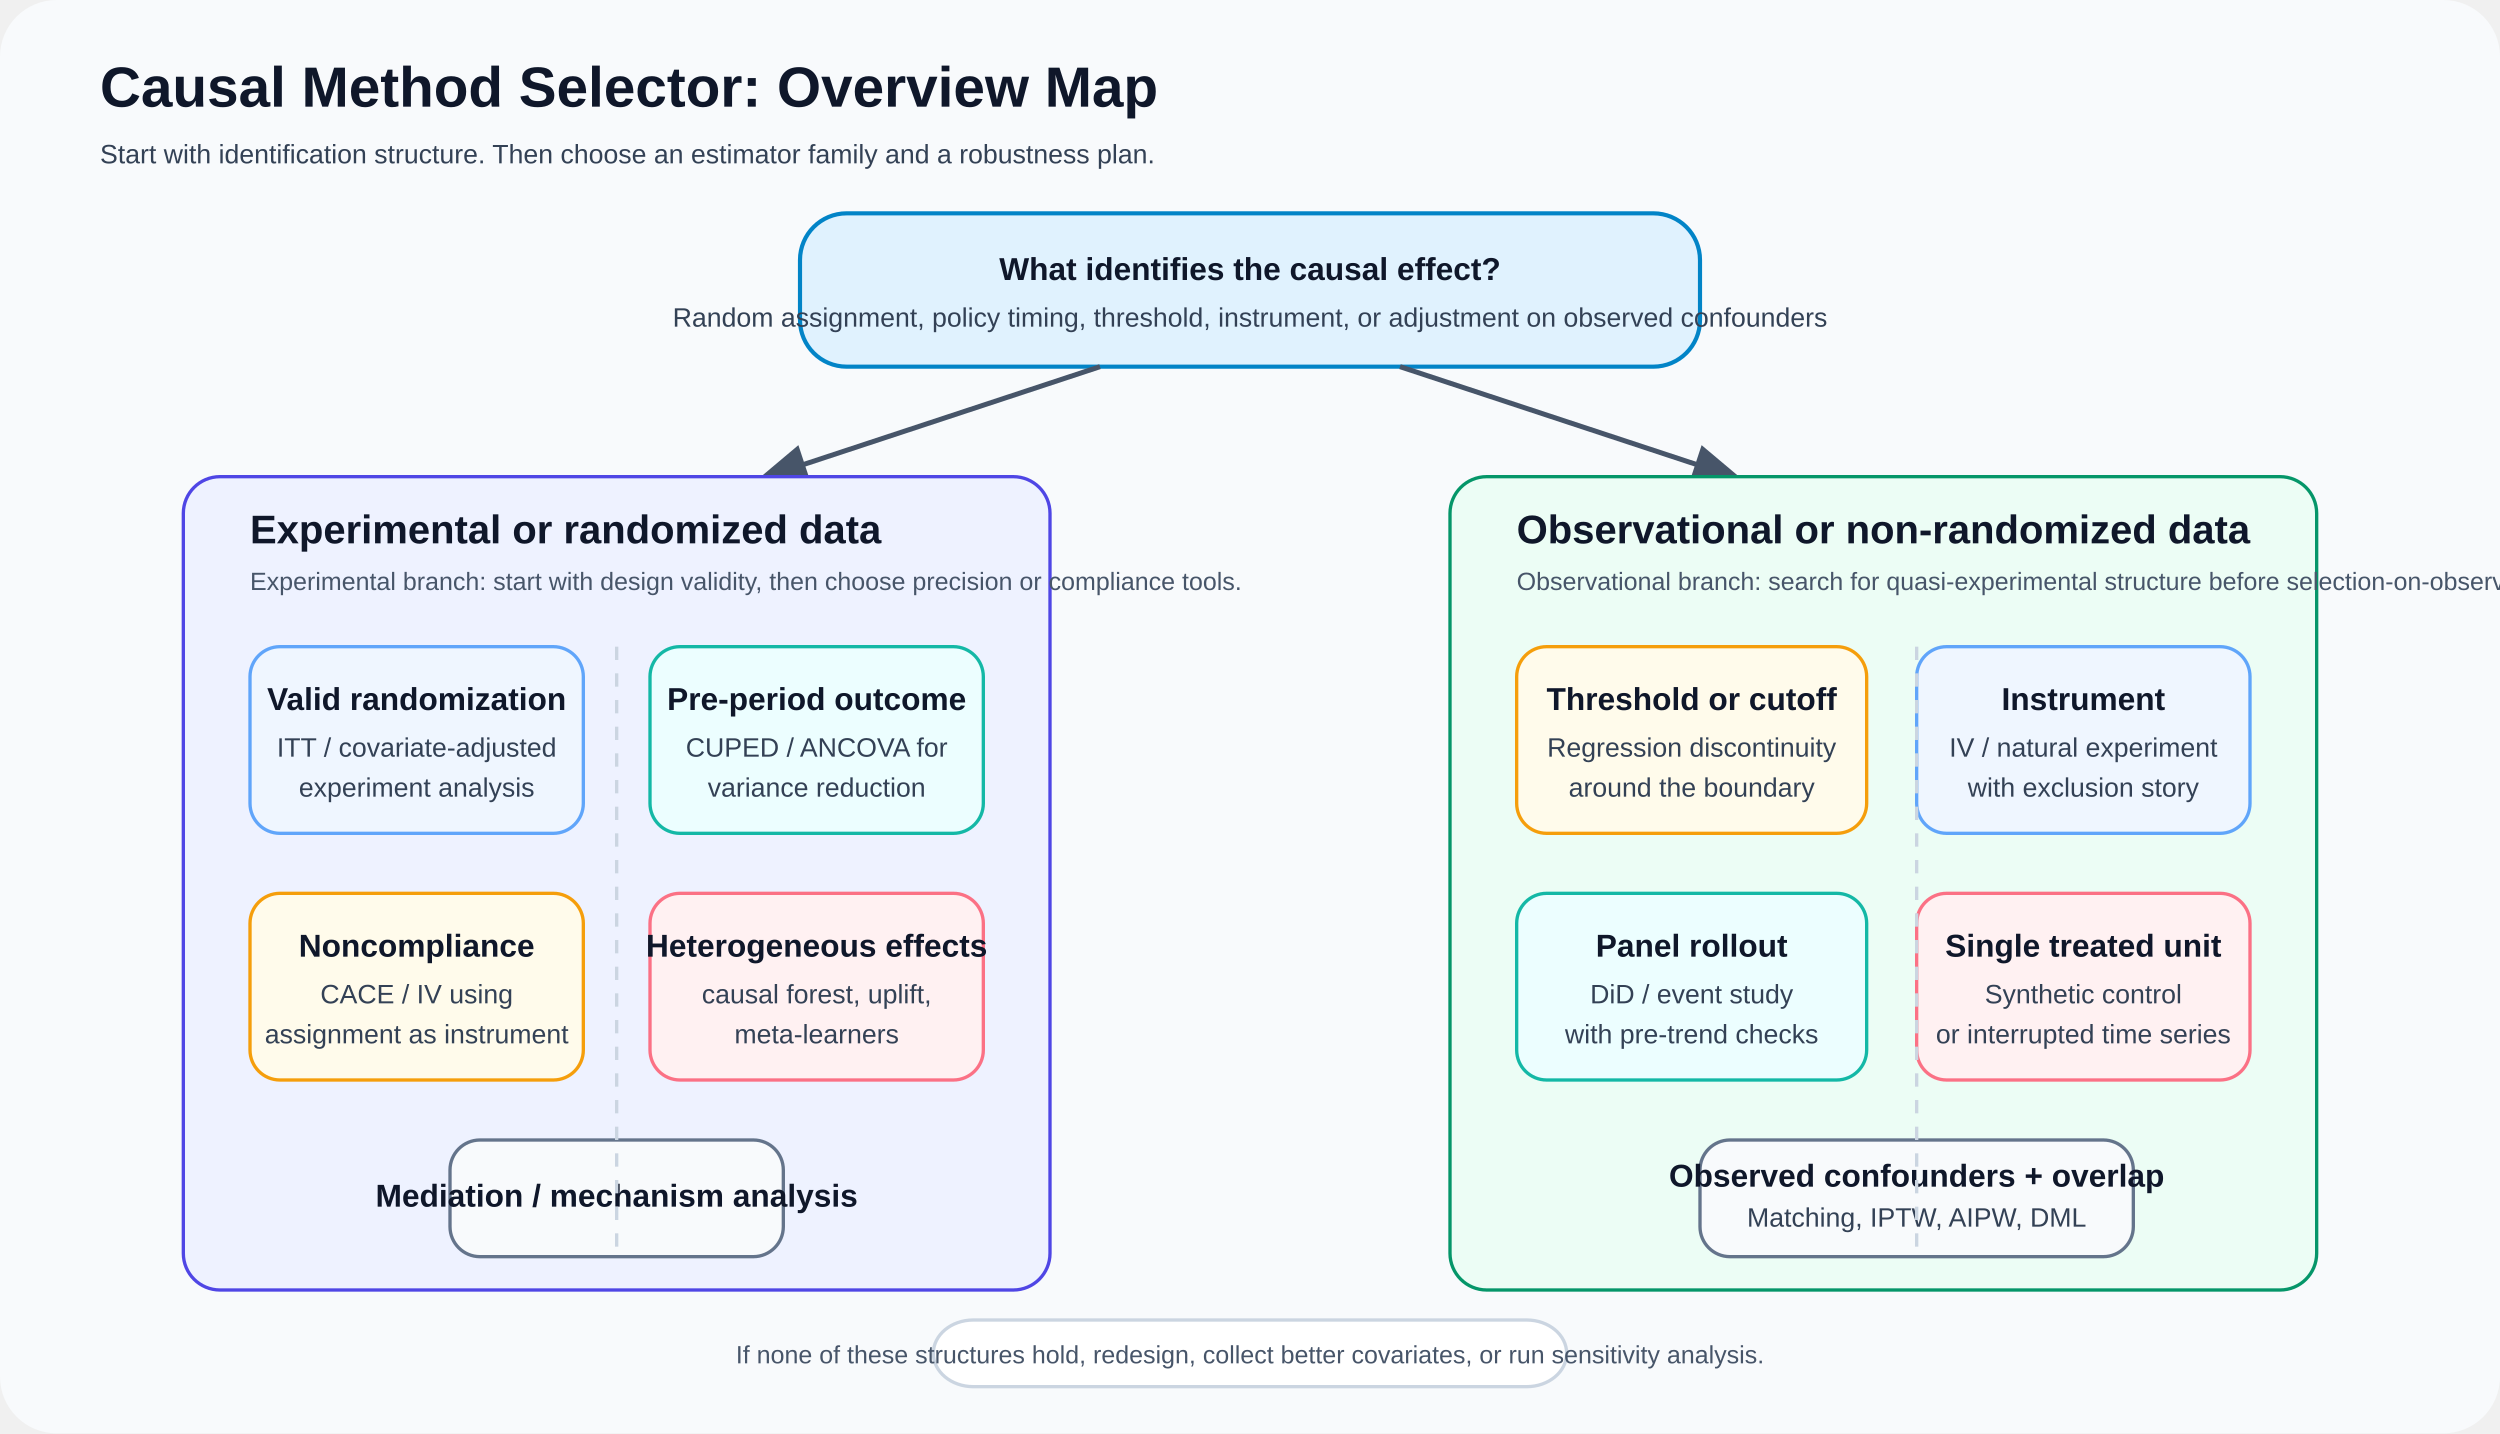
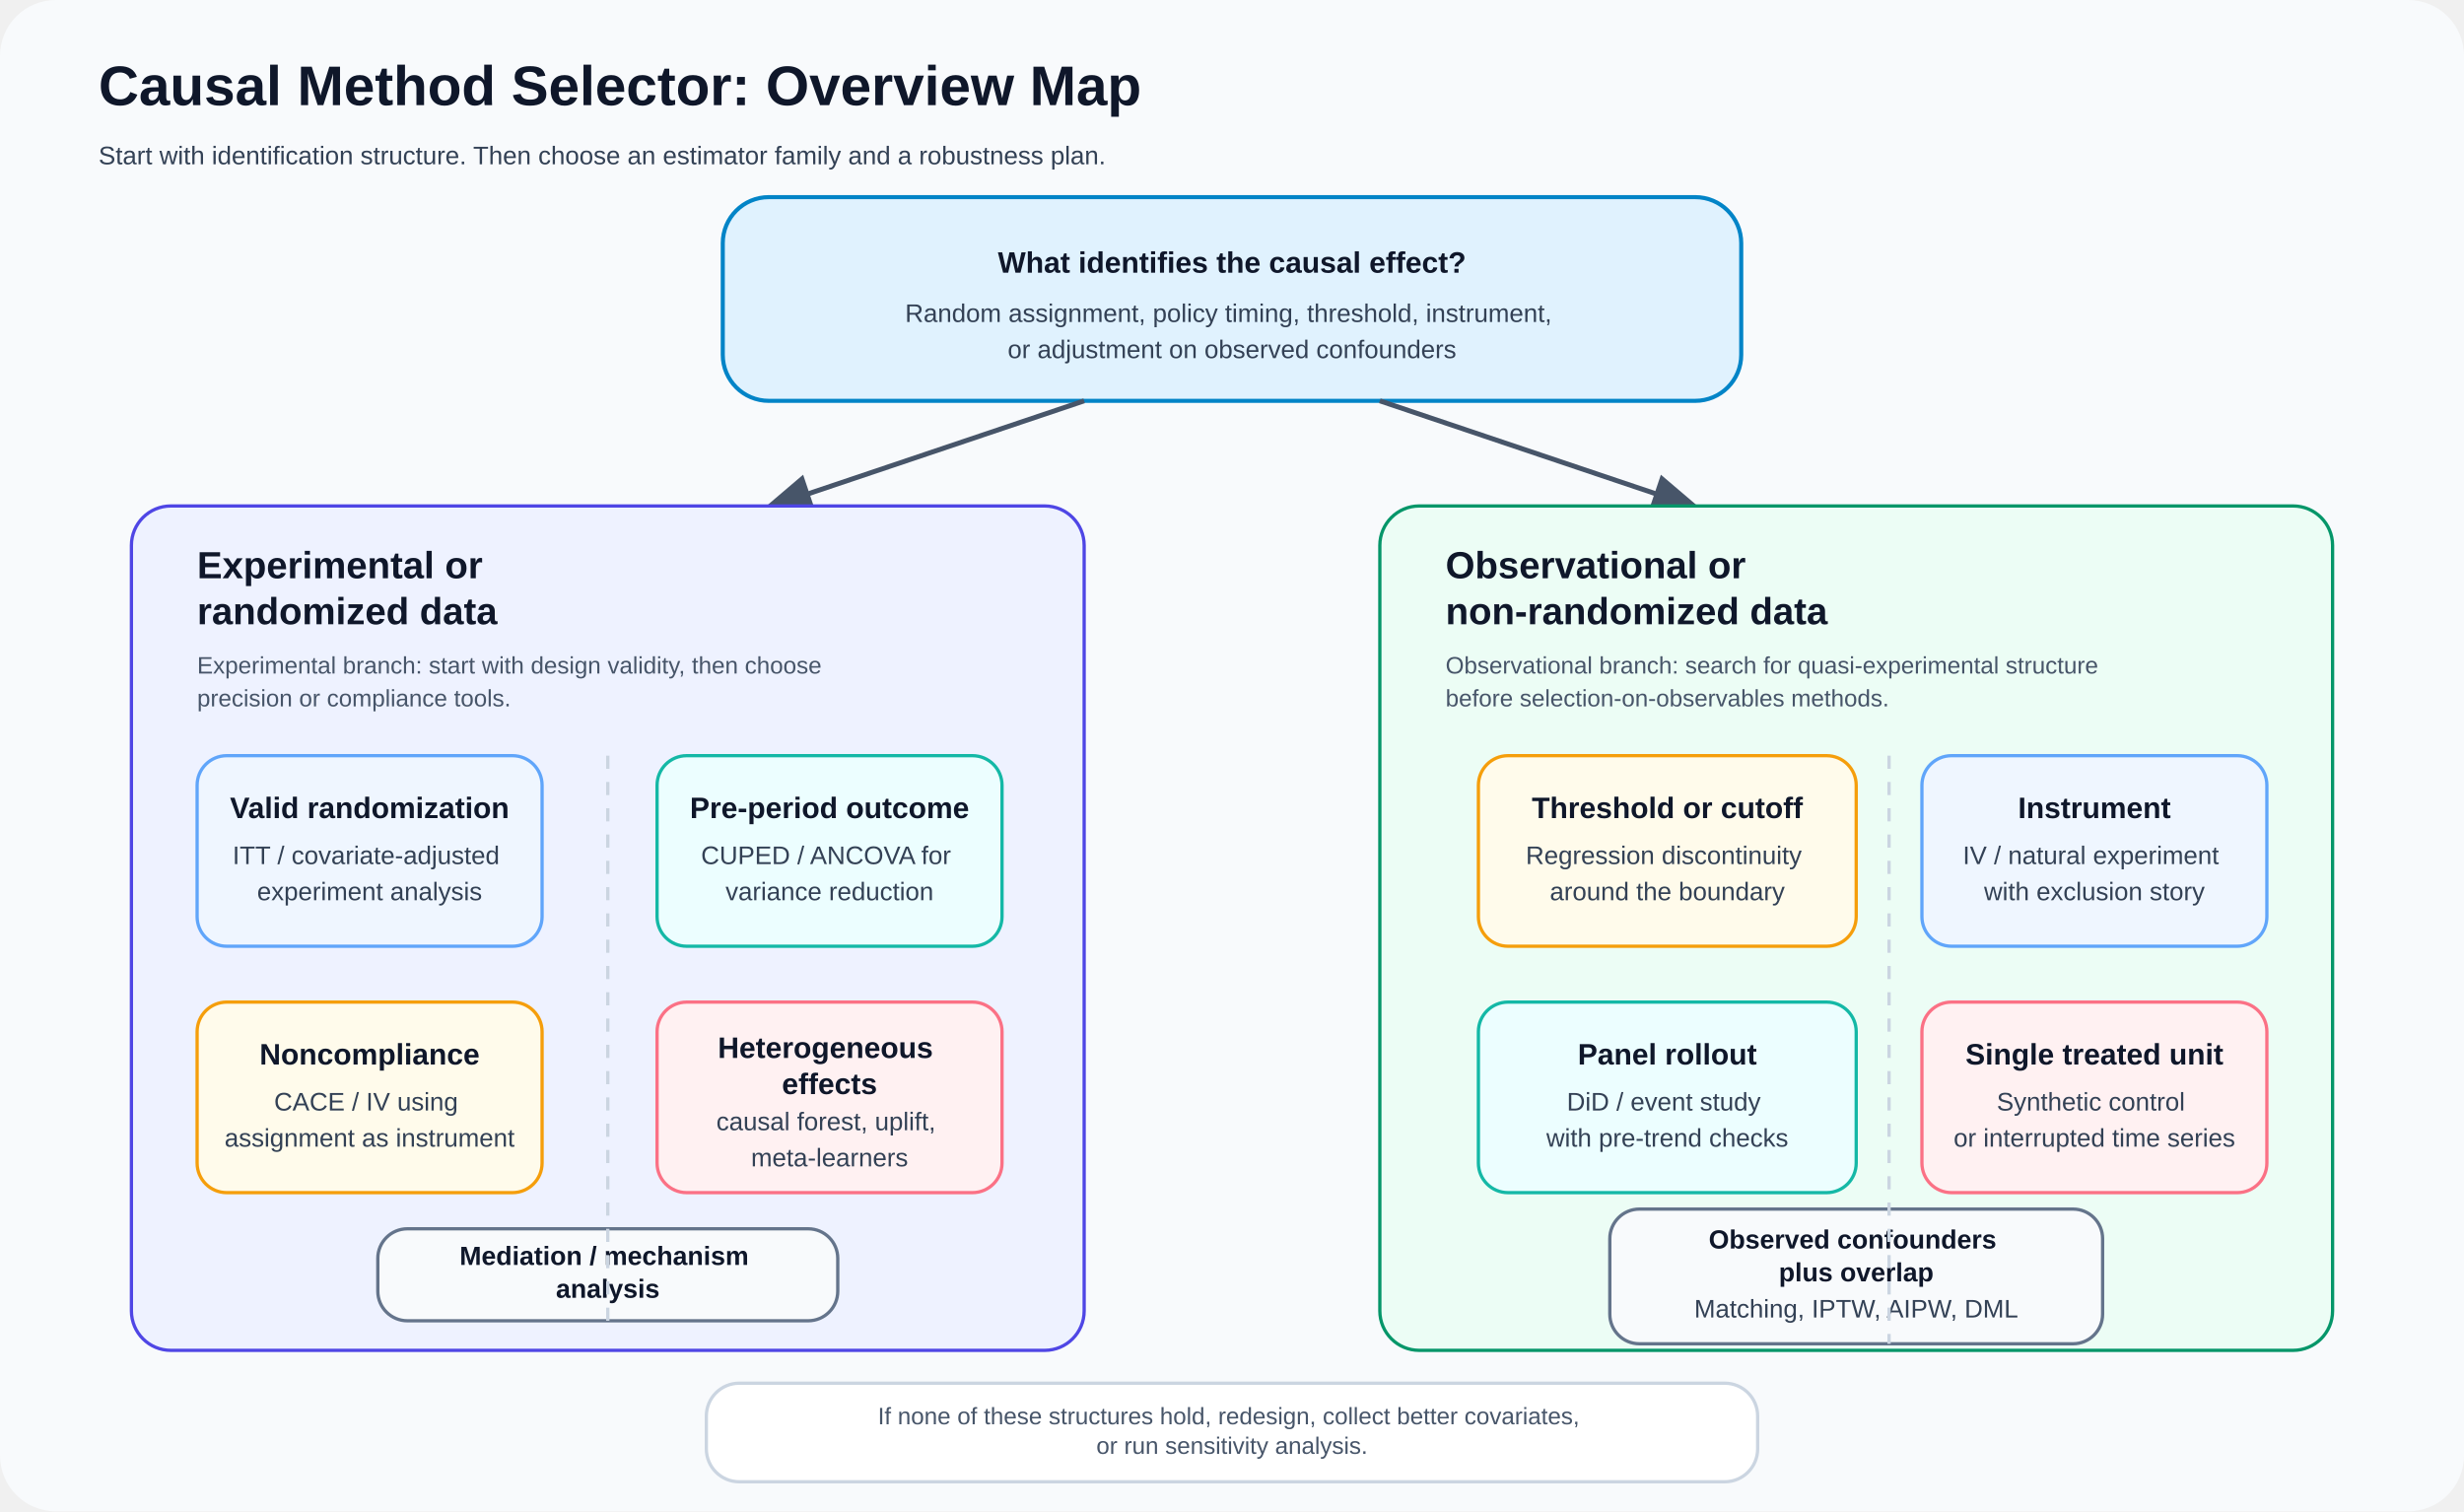
- <svg xmlns="http://www.w3.org/2000/svg" width="1500" height="860" viewBox="0 0 1500 860" role="img" aria-labelledby="title desc">
+ <svg xmlns="http://www.w3.org/2000/svg" width="1500" height="920" viewBox="0 0 1500 920" preserveAspectRatio="xMidYMin meet" role="img" aria-labelledby="title desc">
  <defs>
    <style>
      .bg { fill: #f8fafc; }
-       .panel { fill: #ffffff; stroke: #cbd5e1; stroke-width: 2; rx: 24; }
+       .panel { fill: #ffffff; stroke: #cbd5e1; stroke-width: 2; rx: 20; }
      .root { fill: #e0f2fe; stroke: #0284c7; stroke-width: 2.5; rx: 28; }
-       .exp { fill: #eef2ff; stroke: #4f46e5; stroke-width: 2; rx: 22; }
-       .obs { fill: #ecfdf5; stroke: #059669; stroke-width: 2; rx: 22; }
+       .exp { fill: #eef2ff; stroke: #4f46e5; stroke-width: 2; rx: 24; }
+       .obs { fill: #ecfdf5; stroke: #059669; stroke-width: 2; rx: 24; }
      .nodeBlue { fill: #eff6ff; stroke: #60a5fa; stroke-width: 2; rx: 18; }
      .nodeTeal { fill: #ecfeff; stroke: #14b8a6; stroke-width: 2; rx: 18; }
      .nodeAmber { fill: #fffbeb; stroke: #f59e0b; stroke-width: 2; rx: 18; }
      .nodeRose { fill: #fff1f2; stroke: #fb7185; stroke-width: 2; rx: 18; }
      .nodeSlate { fill: #f8fafc; stroke: #64748b; stroke-width: 2; rx: 18; }
-       .headline { font: 700 34px Arial, sans-serif; fill: #0f172a; }
-       .section { font: 700 24px Arial, sans-serif; fill: #0f172a; }
-       .label { font: 700 19px Arial, sans-serif; fill: #0f172a; }
-       .text { font: 16px Arial, sans-serif; fill: #334155; }
-       .small { font: 15px Arial, sans-serif; fill: #475569; }
+       .headline { font: 700 34px 'Helvetica Neue', Arial, sans-serif; fill: #0f172a; }
+       .section { font: 700 23px 'Helvetica Neue', Arial, sans-serif; fill: #0f172a; }
+       .label { font: 700 18px 'Helvetica Neue', Arial, sans-serif; fill: #0f172a; }
+       .labelSmall { font: 700 16px 'Helvetica Neue', Arial, sans-serif; fill: #0f172a; }
+       .text { font: 15.5px 'Helvetica Neue', Arial, sans-serif; fill: #334155; }
+       .small { font: 14.5px 'Helvetica Neue', Arial, sans-serif; fill: #475569; }
      .arrow { stroke: #475569; stroke-width: 3; fill: none; marker-end: url(#arrowhead); }
      .guide { stroke: #cbd5e1; stroke-width: 2; fill: none; stroke-dasharray: 8 8; }
    </style>
    <marker id="arrowhead" markerWidth="10" markerHeight="8" refX="8" refY="4" orient="auto">
      <polygon points="0 0, 10 4, 0 8" fill="#475569" />
    </marker>
  </defs>
-   <rect class="bg" x="0" y="0" width="1500" height="860" rx="34" />
+   <rect class="bg" x="0" y="0" width="1500" height="920" rx="34" />
  <text class="headline" x="60" y="64">Causal Method Selector: Overview Map</text>
-   <text class="text" x="60" y="98">Start with identification structure. Then choose an estimator family and a robustness plan.</text>
-   <rect class="root" x="480" y="128" width="540" height="92" rx="28" />
-   <text class="label" x="750" y="168" text-anchor="middle">What identifies the causal effect?</text>
-   <text class="text" x="750" y="196" text-anchor="middle">Random assignment, policy timing, threshold, instrument, or adjustment on observed confounders</text>
-   <path class="arrow" d="M 660 220 L 460 286" />
-   <path class="arrow" d="M 840 220 L 1040 286" />
-   <rect class="exp" x="110" y="286" width="520" height="488" rx="24" />
-   <text class="section" x="150" y="326">Experimental or randomized data</text>
-   <text class="small" x="150" y="354">Experimental branch: start with design validity, then choose precision or compliance tools.</text>
-   <rect class="nodeBlue" x="150" y="388" width="200" height="112" rx="18" />
-   <text class="label" x="250" y="426" text-anchor="middle">Valid randomization</text>
-   <text class="text" x="250" y="454" text-anchor="middle">ITT / covariate-adjusted</text>
-   <text class="text" x="250" y="478" text-anchor="middle">experiment analysis</text>
-   <rect class="nodeTeal" x="390" y="388" width="200" height="112" rx="18" />
-   <text class="label" x="490" y="426" text-anchor="middle">Pre-period outcome</text>
-   <text class="text" x="490" y="454" text-anchor="middle">CUPED / ANCOVA for</text>
-   <text class="text" x="490" y="478" text-anchor="middle">variance reduction</text>
-   <rect class="nodeAmber" x="150" y="536" width="200" height="112" rx="18" />
-   <text class="label" x="250" y="574" text-anchor="middle">Noncompliance</text>
-   <text class="text" x="250" y="602" text-anchor="middle">CACE / IV using</text>
-   <text class="text" x="250" y="626" text-anchor="middle">assignment as instrument</text>
-   <rect class="nodeRose" x="390" y="536" width="200" height="112" rx="18" />
-   <text class="label" x="490" y="574" text-anchor="middle">Heterogeneous effects</text>
-   <text class="text" x="490" y="602" text-anchor="middle">causal forest, uplift,</text>
-   <text class="text" x="490" y="626" text-anchor="middle">meta-learners</text>
-   <rect class="nodeSlate" x="270" y="684" width="200" height="70" rx="18" />
-   <text class="label" x="370" y="724" text-anchor="middle">Mediation / mechanism analysis</text>
-   <path class="guide" d="M 370 388 L 370 754" />
-   <rect class="obs" x="870" y="286" width="520" height="488" rx="24" />
-   <text class="section" x="910" y="326">Observational or non-randomized data</text>
-   <text class="small" x="910" y="354">Observational branch: search for quasi-experimental structure before selection-on-observables.</text>
-   <rect class="nodeAmber" x="910" y="388" width="210" height="112" rx="18" />
-   <text class="label" x="1015" y="426" text-anchor="middle">Threshold or cutoff</text>
-   <text class="text" x="1015" y="454" text-anchor="middle">Regression discontinuity</text>
-   <text class="text" x="1015" y="478" text-anchor="middle">around the boundary</text>
-   <rect class="nodeBlue" x="1150" y="388" width="200" height="112" rx="18" />
-   <text class="label" x="1250" y="426" text-anchor="middle">Instrument</text>
-   <text class="text" x="1250" y="454" text-anchor="middle">IV / natural experiment</text>
-   <text class="text" x="1250" y="478" text-anchor="middle">with exclusion story</text>
-   <rect class="nodeTeal" x="910" y="536" width="210" height="112" rx="18" />
-   <text class="label" x="1015" y="574" text-anchor="middle">Panel rollout</text>
-   <text class="text" x="1015" y="602" text-anchor="middle">DiD / event study</text>
-   <text class="text" x="1015" y="626" text-anchor="middle">with pre-trend checks</text>
-   <rect class="nodeRose" x="1150" y="536" width="200" height="112" rx="18" />
-   <text class="label" x="1250" y="574" text-anchor="middle">Single treated unit</text>
-   <text class="text" x="1250" y="602" text-anchor="middle">Synthetic control</text>
-   <text class="text" x="1250" y="626" text-anchor="middle">or interrupted time series</text>
-   <rect class="nodeSlate" x="1020" y="684" width="260" height="70" rx="18" />
-   <text class="label" x="1150" y="712" text-anchor="middle">Observed confounders + overlap</text>
-   <text class="text" x="1150" y="736" text-anchor="middle">Matching, IPTW, AIPW, DML</text>
-   <path class="guide" d="M 1150 388 L 1150 754" />
-   <rect class="panel" x="560" y="792" width="380" height="40" rx="16" />
-   <text class="small" x="750" y="818" text-anchor="middle">If none of these structures hold, redesign, collect better covariates, or run sensitivity analysis.</text>
+   <text class="text" x="60" y="100">Start with identification structure. Then choose an estimator family and a robustness plan.</text>
+   <rect class="root" x="440" y="120" width="620" height="124" rx="28" />
+   <text class="label" x="750" y="166" text-anchor="middle">What identifies the causal effect?</text>
+   <text class="text" x="750" y="196" text-anchor="middle">
+     <tspan x="750" dy="0">Random assignment, policy timing, threshold, instrument,</tspan>
+     <tspan x="750" dy="22">or adjustment on observed confounders</tspan>
+   </text>
+   <path class="arrow" d="M 660 244 L 470 308" />
+   <path class="arrow" d="M 840 244 L 1030 308" />
+   <rect class="exp" x="80" y="308" width="580" height="514" rx="24" />
+   <text class="section" x="120" y="352">
+     <tspan x="120" dy="0">Experimental or</tspan>
+     <tspan x="120" dy="28">randomized data</tspan>
+   </text>
+   <text class="small" x="120" y="410">
+     <tspan x="120" dy="0">Experimental branch: start with design validity, then choose</tspan>
+     <tspan x="120" dy="20">precision or compliance tools.</tspan>
+   </text>
+   <rect class="nodeBlue" x="120" y="460" width="210" height="116" rx="18" />
+   <text class="label" x="225" y="498" text-anchor="middle">Valid randomization</text>
+   <text class="text" x="225" y="526" text-anchor="middle">
+     <tspan x="225" dy="0">ITT / covariate-adjusted</tspan>
+     <tspan x="225" dy="22">experiment analysis</tspan>
+   </text>
+   <rect class="nodeTeal" x="400" y="460" width="210" height="116" rx="18" />
+   <text class="label" x="505" y="498" text-anchor="middle">Pre-period outcome</text>
+   <text class="text" x="505" y="526" text-anchor="middle">
+     <tspan x="505" dy="0">CUPED / ANCOVA for</tspan>
+     <tspan x="505" dy="22">variance reduction</tspan>
+   </text>
+   <rect class="nodeAmber" x="120" y="610" width="210" height="116" rx="18" />
+   <text class="label" x="225" y="648" text-anchor="middle">Noncompliance</text>
+   <text class="text" x="225" y="676" text-anchor="middle">
+     <tspan x="225" dy="0">CACE / IV using</tspan>
+     <tspan x="225" dy="22">assignment as instrument</tspan>
+   </text>
+   <rect class="nodeRose" x="400" y="610" width="210" height="116" rx="18" />
+   <text class="label" x="505" y="644" text-anchor="middle">
+     <tspan x="505" dy="0">Heterogeneous</tspan>
+     <tspan x="505" dy="22">effects</tspan>
+   </text>
+   <text class="text" x="505" y="688" text-anchor="middle">
+     <tspan x="505" dy="0">causal forest, uplift,</tspan>
+     <tspan x="505" dy="22">meta-learners</tspan>
+   </text>
+   <rect class="nodeSlate" x="230" y="748" width="280" height="56" rx="18" />
+   <text class="labelSmall" x="370" y="770" text-anchor="middle">
+     <tspan x="370" dy="0">Mediation / mechanism</tspan>
+     <tspan x="370" dy="20">analysis</tspan>
+   </text>
+   <path class="guide" d="M 370 460 L 370 804" />
+   <rect class="obs" x="840" y="308" width="580" height="514" rx="24" />
+   <text class="section" x="880" y="352">
+     <tspan x="880" dy="0">Observational or</tspan>
+     <tspan x="880" dy="28">non-randomized data</tspan>
+   </text>
+   <text class="small" x="880" y="410">
+     <tspan x="880" dy="0">Observational branch: search for quasi-experimental structure</tspan>
+     <tspan x="880" dy="20">before selection-on-observables methods.</tspan>
+   </text>
+   <rect class="nodeAmber" x="900" y="460" width="230" height="116" rx="18" />
+   <text class="label" x="1015" y="498" text-anchor="middle">Threshold or cutoff</text>
+   <text class="text" x="1015" y="526" text-anchor="middle">
+     <tspan x="1015" dy="0">Regression discontinuity</tspan>
+     <tspan x="1015" dy="22">around the boundary</tspan>
+   </text>
+   <rect class="nodeBlue" x="1170" y="460" width="210" height="116" rx="18" />
+   <text class="label" x="1275" y="498" text-anchor="middle">Instrument</text>
+   <text class="text" x="1275" y="526" text-anchor="middle">
+     <tspan x="1275" dy="0">IV / natural experiment</tspan>
+     <tspan x="1275" dy="22">with exclusion story</tspan>
+   </text>
+   <rect class="nodeTeal" x="900" y="610" width="230" height="116" rx="18" />
+   <text class="label" x="1015" y="648" text-anchor="middle">Panel rollout</text>
+   <text class="text" x="1015" y="676" text-anchor="middle">
+     <tspan x="1015" dy="0">DiD / event study</tspan>
+     <tspan x="1015" dy="22">with pre-trend checks</tspan>
+   </text>
+   <rect class="nodeRose" x="1170" y="610" width="210" height="116" rx="18" />
+   <text class="label" x="1275" y="648" text-anchor="middle">Single treated unit</text>
+   <text class="text" x="1275" y="676" text-anchor="middle">
+     <tspan x="1275" dy="0">Synthetic control</tspan>
+     <tspan x="1275" dy="22">or interrupted time series</tspan>
+   </text>
+   <rect class="nodeSlate" x="980" y="736" width="300" height="82" rx="18" />
+   <text class="labelSmall" x="1130" y="760" text-anchor="middle">
+     <tspan x="1130" dy="0">Observed confounders</tspan>
+     <tspan x="1130" dy="20">plus overlap</tspan>
+   </text>
+   <text class="text" x="1130" y="802" text-anchor="middle">Matching, IPTW, AIPW, DML</text>
+   <path class="guide" d="M 1150 460 L 1150 818" />
+   <rect class="panel" x="430" y="842" width="640" height="60" rx="16" />
+   <text class="small" x="750" y="867" text-anchor="middle">
+     <tspan x="750" dy="0">If none of these structures hold, redesign, collect better covariates,</tspan>
+     <tspan x="750" dy="18">or run sensitivity analysis.</tspan>
+   </text>
</svg>
